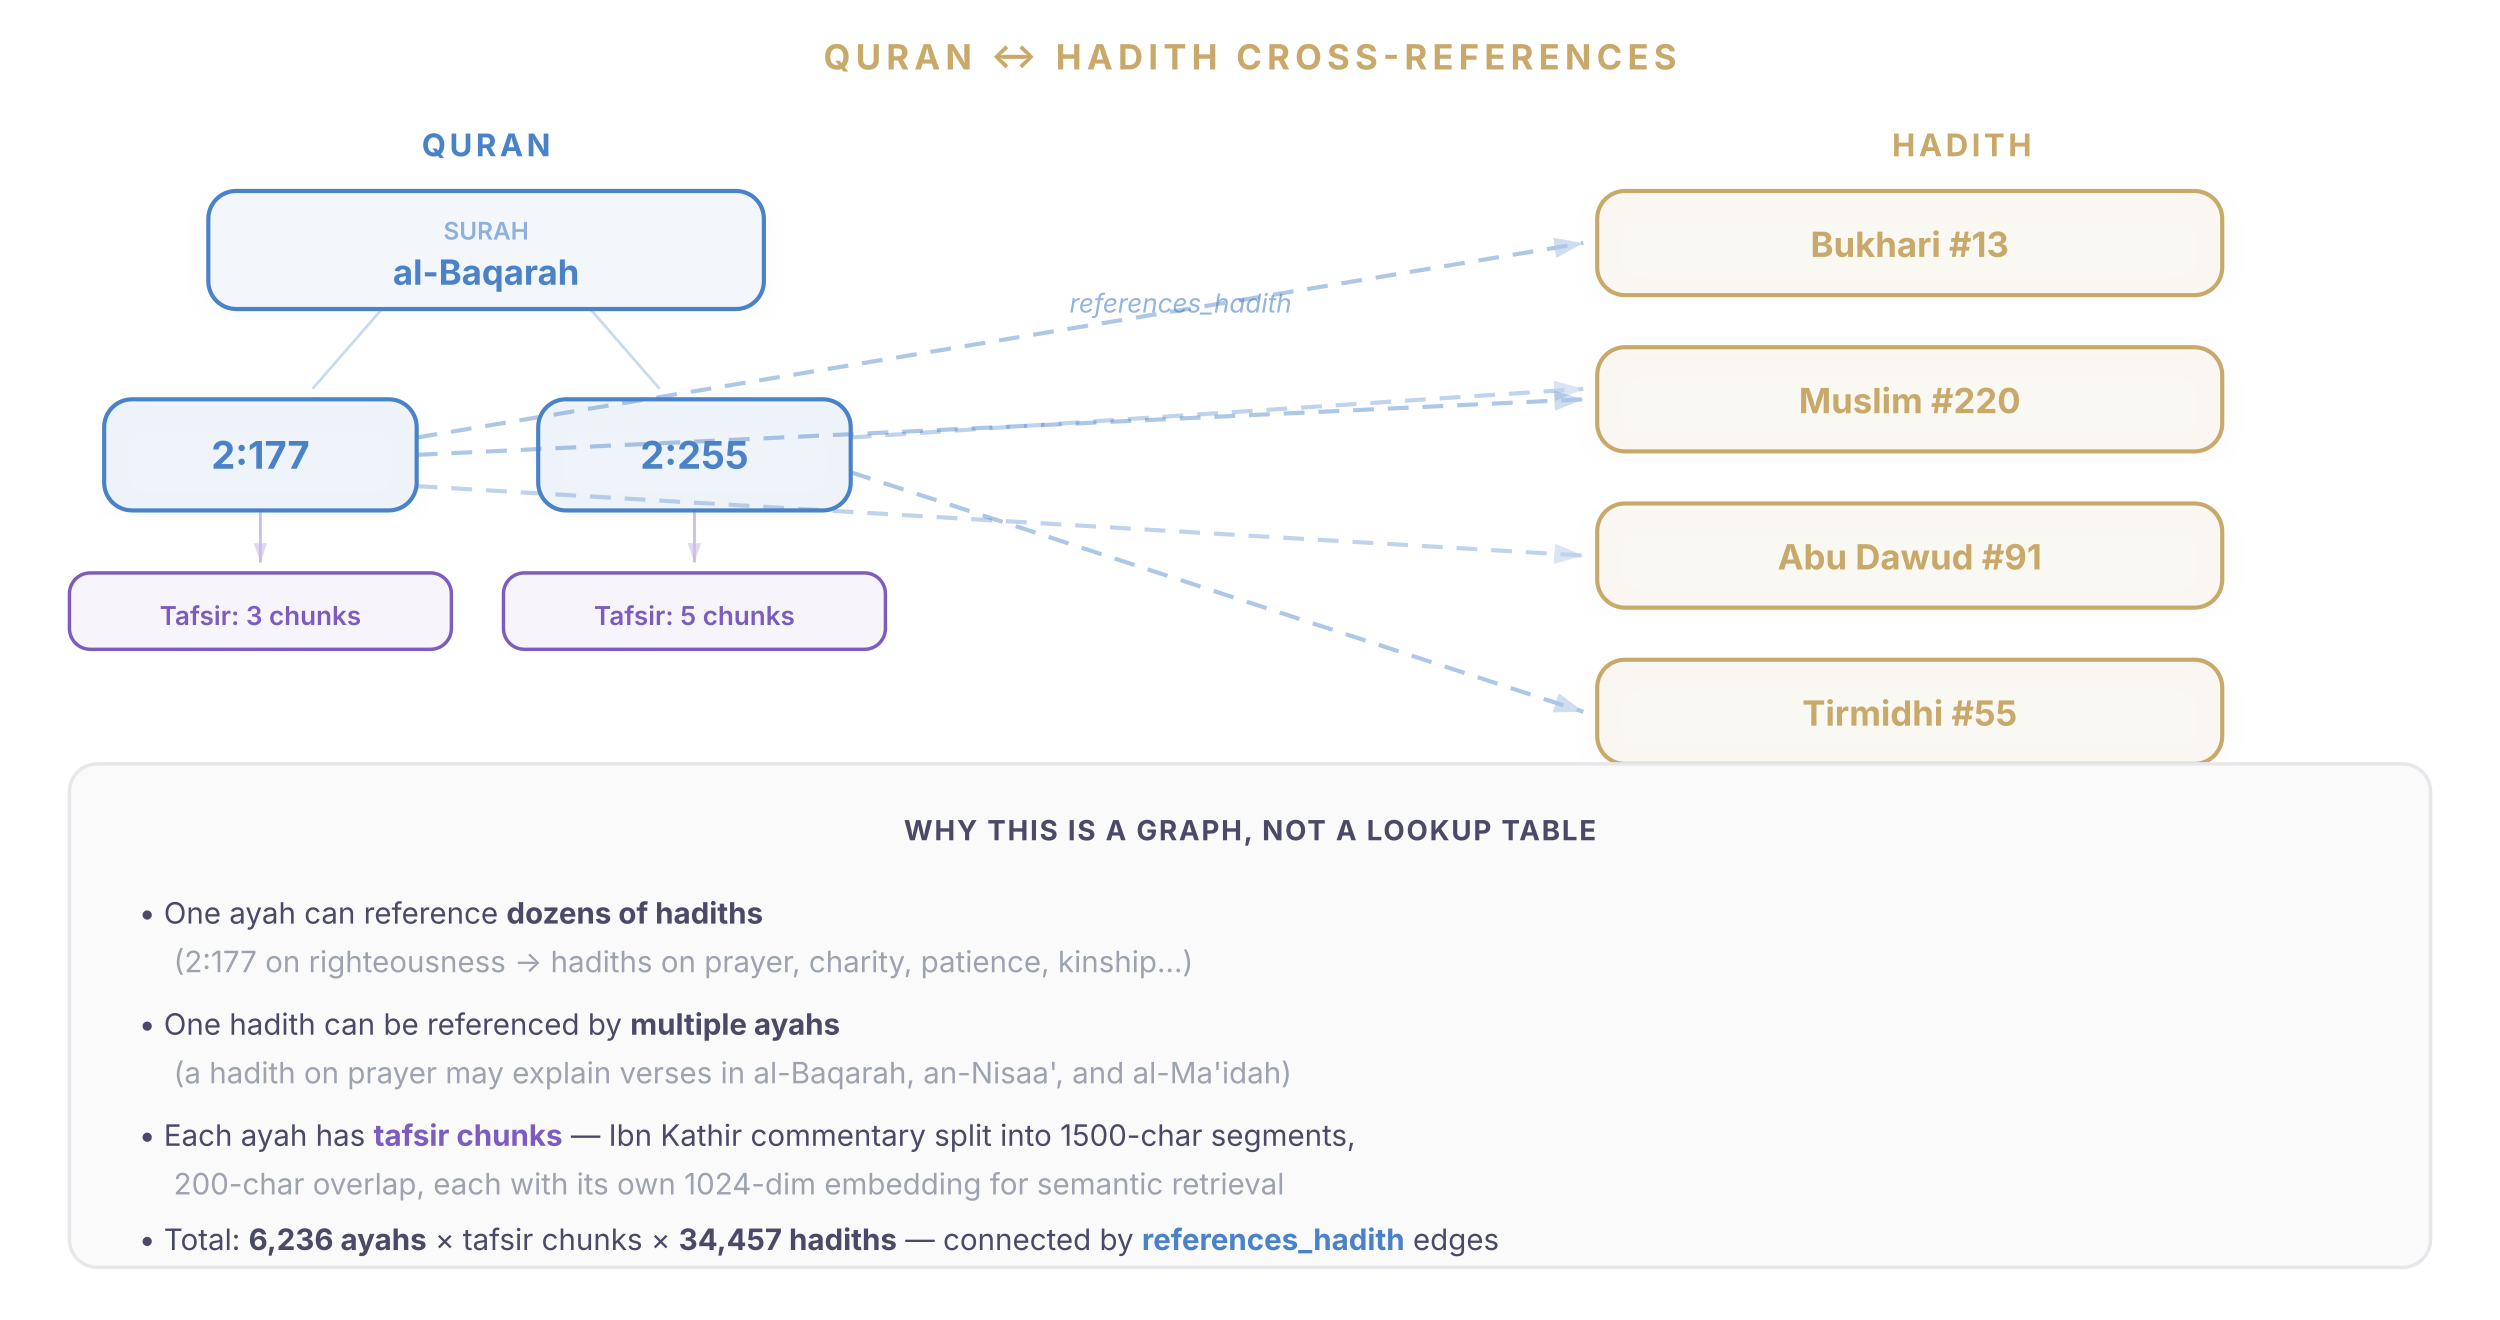
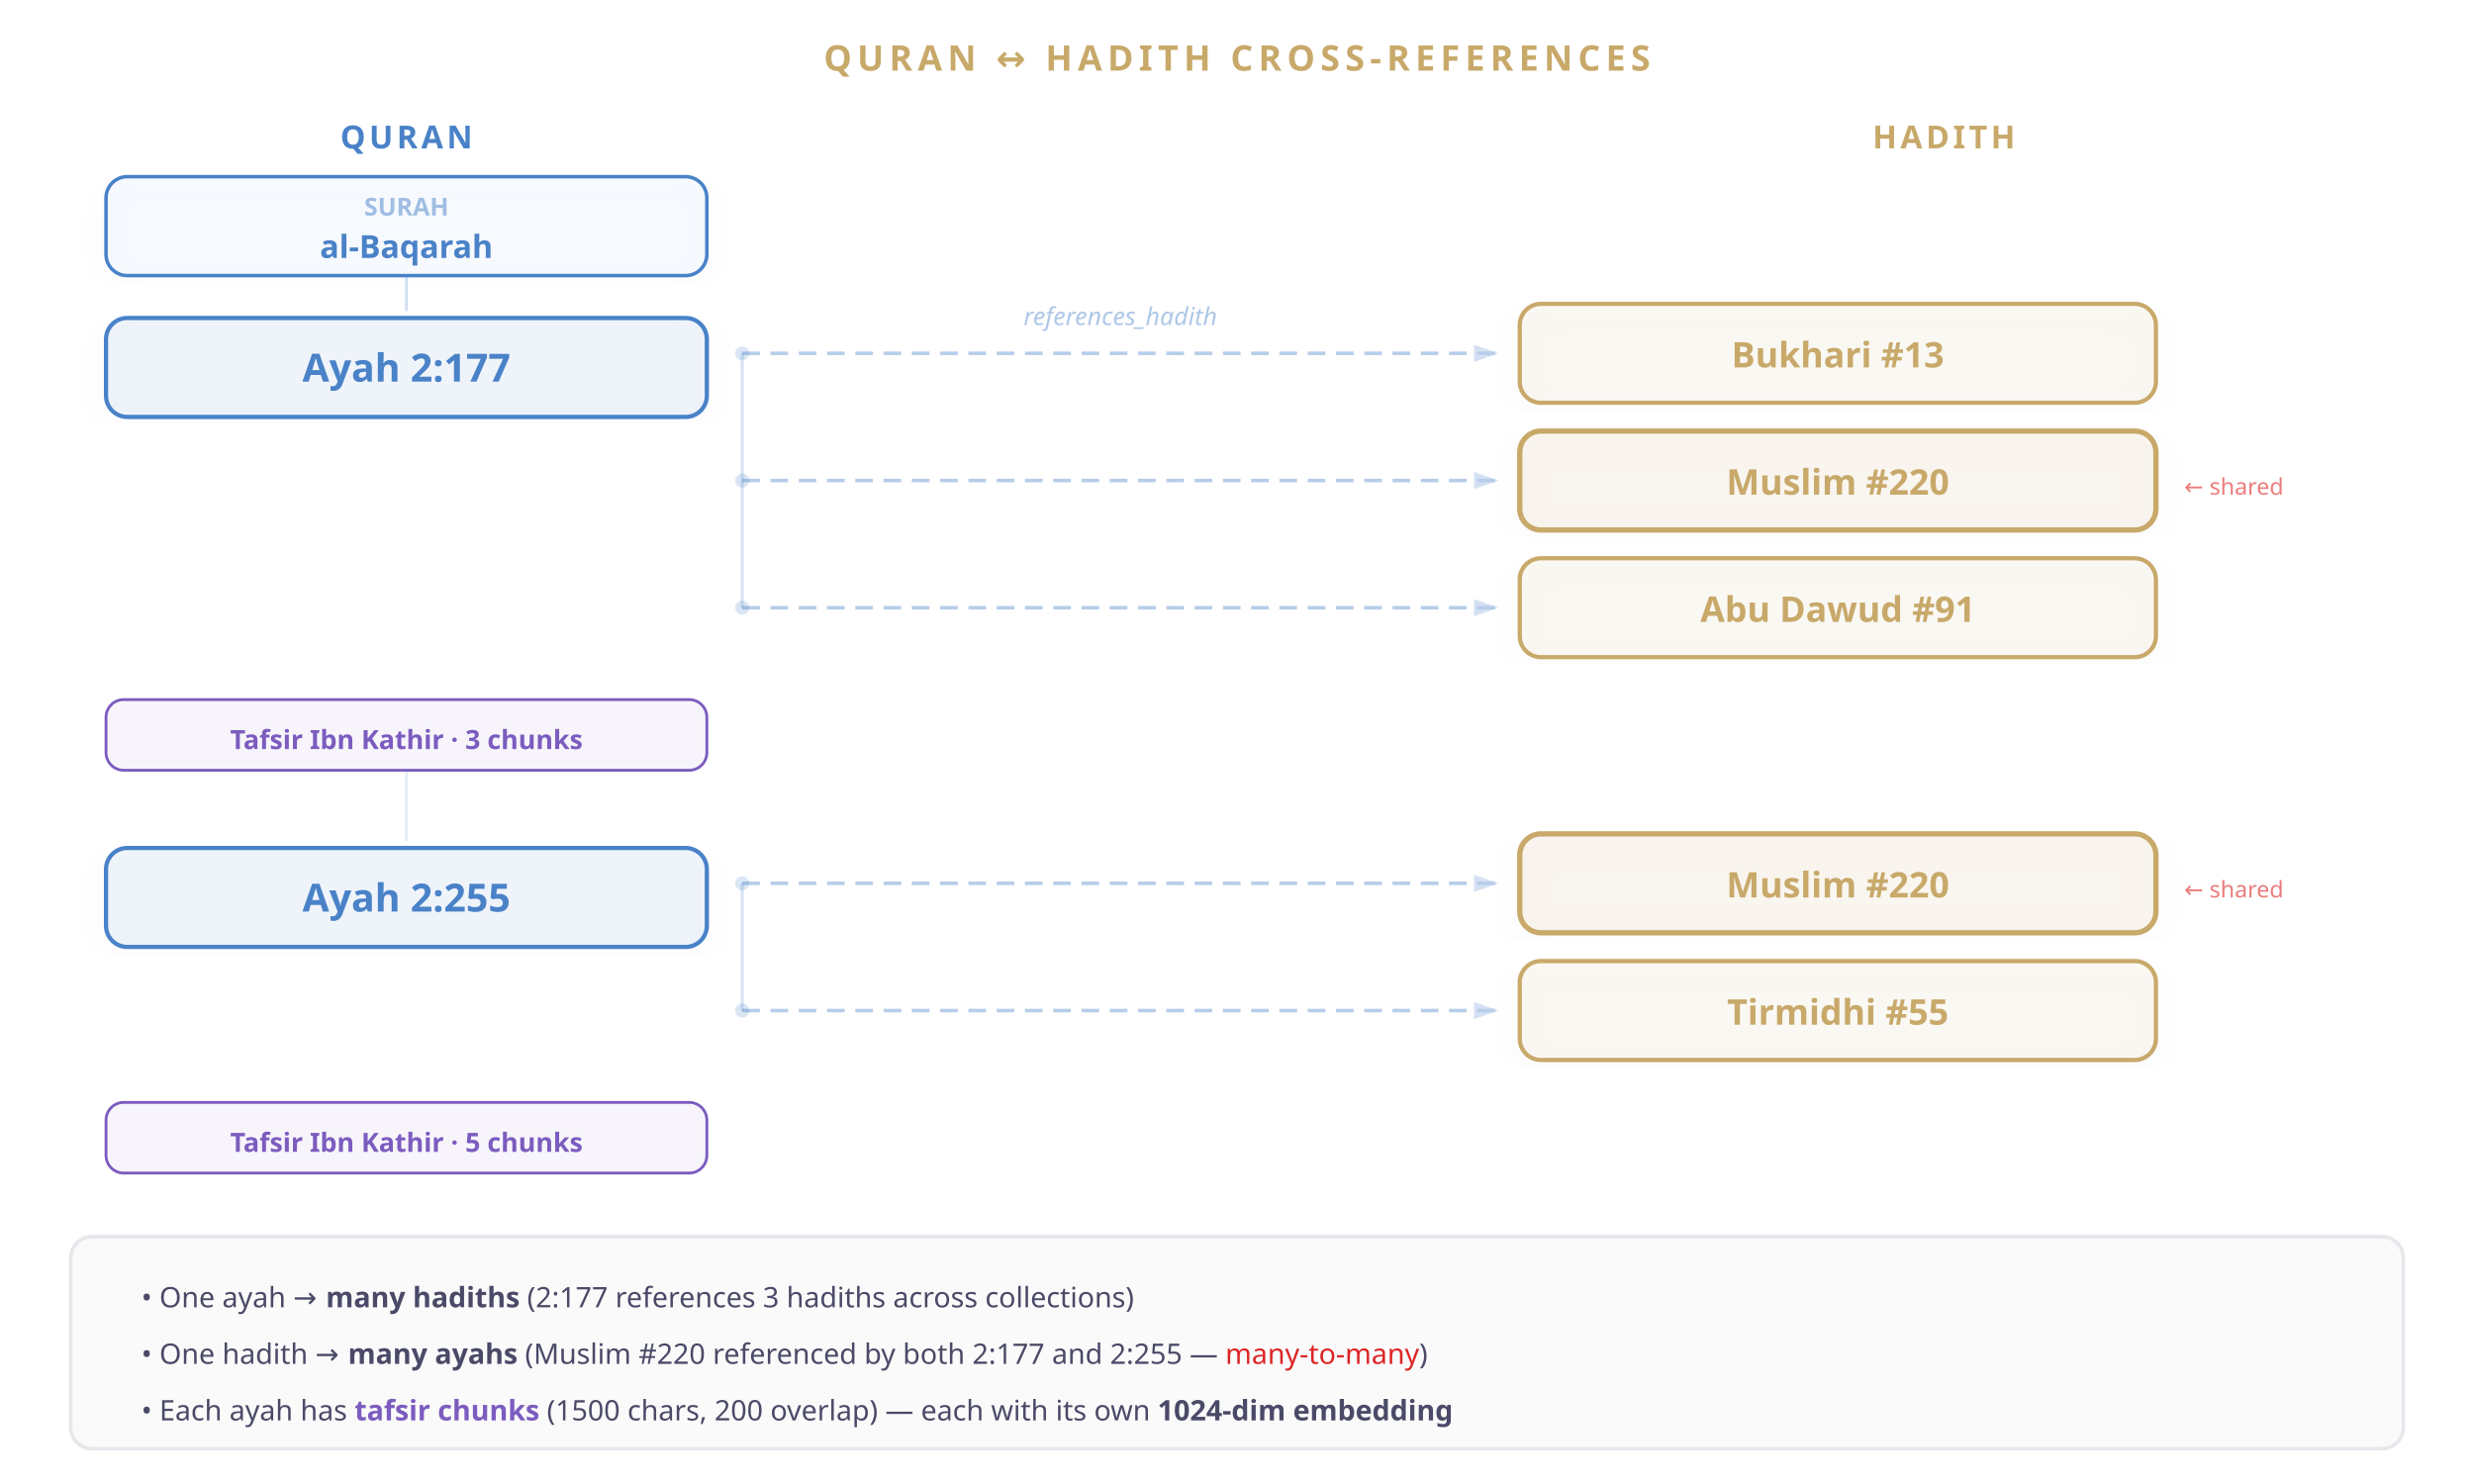
- <svg xmlns="http://www.w3.org/2000/svg" viewBox="0 0 720 380">
+ <svg xmlns="http://www.w3.org/2000/svg" viewBox="0 0 700 420">
  <defs>
    <filter id="shadow" x="-4%" y="-4%" width="108%" height="112%">
      <feDropShadow dx="0" dy="2" stdDeviation="4" flood-color="#000" flood-opacity="0.06" />
    </filter>
    <marker id="ab" viewBox="0 0 10 7" refX="10" refY="3.5" markerWidth="7" markerHeight="5" orient="auto-start-reverse">
      <path d="M 0 0 L 10 3.5 L 0 7 z" fill="#4a82c8" opacity="0.6" />
    </marker>
-     <marker id="at" viewBox="0 0 10 7" refX="10" refY="3.5" markerWidth="7" markerHeight="5" orient="auto-start-reverse">
-       <path d="M 0 0 L 10 3.5 L 0 7 z" fill="#7c5cbf" opacity="0.6" />
-     </marker>
  </defs>
-   <text x="360" y="20" text-anchor="middle" font-family="system-ui, -apple-system, 'Segoe UI', sans-serif" font-size="10" font-weight="700" letter-spacing="1.5" fill="#c8a96a">QURAN ↔ HADITH CROSS-REFERENCES</text>
-   <text x="140" y="45" text-anchor="middle" font-family="system-ui, -apple-system, 'Segoe UI', sans-serif" font-size="9" font-weight="700" fill="#4a82c8" letter-spacing="1">QURAN</text>
-   <rect x="60" y="55" width="160" height="34" rx="8" fill="rgba(74,130,200,0.06)" stroke="#4a82c8" stroke-width="1.2" filter="url(#shadow)" />
-   <text x="140" y="69" text-anchor="middle" font-family="system-ui, -apple-system, 'Segoe UI', sans-serif" font-size="7" font-weight="600" fill="#4a82c8" opacity="0.6">SURAH</text>
-   <text x="140" y="82" text-anchor="middle" font-family="system-ui, -apple-system, 'Segoe UI', sans-serif" font-size="10" font-weight="700" fill="#4a82c8">al-Baqarah</text>
-   <line x1="110" y1="89" x2="90" y2="112" stroke="#4a82c8" stroke-width="0.8" opacity="0.3" />
-   <rect x="30" y="115" width="90" height="32" rx="8" fill="rgba(74,130,200,0.08)" stroke="#4a82c8" stroke-width="1.2" filter="url(#shadow)" />
-   <text x="75" y="135" text-anchor="middle" font-family="system-ui, -apple-system, 'Segoe UI', sans-serif" font-size="11" font-weight="700" fill="#4a82c8">2:177</text>
-   <line x1="170" y1="89" x2="190" y2="112" stroke="#4a82c8" stroke-width="0.8" opacity="0.3" />
-   <rect x="155" y="115" width="90" height="32" rx="8" fill="rgba(74,130,200,0.08)" stroke="#4a82c8" stroke-width="1.2" filter="url(#shadow)" />
-   <text x="200" y="135" text-anchor="middle" font-family="system-ui, -apple-system, 'Segoe UI', sans-serif" font-size="11" font-weight="700" fill="#4a82c8">2:255</text>
-   <line x1="75" y1="147" x2="75" y2="162" stroke="#7c5cbf" stroke-width="0.8" opacity="0.4" marker-end="url(#at)" />
-   <rect x="20" y="165" width="110" height="22" rx="6" fill="rgba(124,92,191,0.06)" stroke="#7c5cbf" stroke-width="1" />
-   <text x="75" y="180" text-anchor="middle" font-family="system-ui, -apple-system, 'Segoe UI', sans-serif" font-size="7.5" font-weight="600" fill="#7c5cbf">Tafsir: 3 chunks</text>
-   <line x1="200" y1="147" x2="200" y2="162" stroke="#7c5cbf" stroke-width="0.8" opacity="0.4" marker-end="url(#at)" />
-   <rect x="145" y="165" width="110" height="22" rx="6" fill="rgba(124,92,191,0.06)" stroke="#7c5cbf" stroke-width="1" />
-   <text x="200" y="180" text-anchor="middle" font-family="system-ui, -apple-system, 'Segoe UI', sans-serif" font-size="7.5" font-weight="600" fill="#7c5cbf">Tafsir: 5 chunks</text>
-   <text x="565" y="45" text-anchor="middle" font-family="system-ui, -apple-system, 'Segoe UI', sans-serif" font-size="9" font-weight="700" fill="#c8a96a" letter-spacing="1">HADITH</text>
-   <rect x="460" y="55" width="180" height="30" rx="8" fill="rgba(200,169,106,0.08)" stroke="#c8a96a" stroke-width="1.2" filter="url(#shadow)" />
-   <text x="550" y="74" text-anchor="middle" font-family="system-ui, -apple-system, 'Segoe UI', sans-serif" font-size="10" font-weight="700" fill="#c8a96a">Bukhari #13</text>
-   <rect x="460" y="100" width="180" height="30" rx="8" fill="rgba(200,169,106,0.08)" stroke="#c8a96a" stroke-width="1.2" filter="url(#shadow)" />
-   <text x="550" y="119" text-anchor="middle" font-family="system-ui, -apple-system, 'Segoe UI', sans-serif" font-size="10" font-weight="700" fill="#c8a96a">Muslim #220</text>
-   <rect x="460" y="145" width="180" height="30" rx="8" fill="rgba(200,169,106,0.08)" stroke="#c8a96a" stroke-width="1.2" filter="url(#shadow)" />
-   <text x="550" y="164" text-anchor="middle" font-family="system-ui, -apple-system, 'Segoe UI', sans-serif" font-size="10" font-weight="700" fill="#c8a96a">Abu Dawud #91</text>
-   <rect x="460" y="190" width="180" height="30" rx="8" fill="rgba(200,169,106,0.08)" stroke="#c8a96a" stroke-width="1.2" filter="url(#shadow)" />
-   <text x="550" y="209" text-anchor="middle" font-family="system-ui, -apple-system, 'Segoe UI', sans-serif" font-size="10" font-weight="700" fill="#c8a96a">Tirmidhi #55</text>
-   <line x1="120" y1="126" x2="456" y2="70" stroke="#4a82c8" stroke-width="1.2" stroke-dasharray="6,4" opacity="0.45" marker-end="url(#ab)" />
-   <line x1="120" y1="131" x2="456" y2="115" stroke="#4a82c8" stroke-width="1.2" stroke-dasharray="6,4" opacity="0.45" marker-end="url(#ab)" />
-   <line x1="120" y1="140" x2="456" y2="160" stroke="#4a82c8" stroke-width="1.2" stroke-dasharray="6,4" opacity="0.35" marker-end="url(#ab)" />
-   <line x1="245" y1="126" x2="456" y2="112" stroke="#4a82c8" stroke-width="1.2" stroke-dasharray="6,4" opacity="0.35" marker-end="url(#ab)" />
-   <line x1="245" y1="136" x2="456" y2="205" stroke="#4a82c8" stroke-width="1.2" stroke-dasharray="6,4" opacity="0.45" marker-end="url(#ab)" />
-   <text x="340" y="90" text-anchor="middle" font-family="system-ui, -apple-system, 'Segoe UI', sans-serif" font-size="7.5" font-style="italic" fill="#4a82c8" opacity="0.6">references_hadith</text>
-   <rect x="20" y="220" width="680" height="145" rx="8" fill="#fafafa" stroke="#e5e7eb" stroke-width="1" />
-   <text x="360" y="242" text-anchor="middle" font-family="system-ui, -apple-system, 'Segoe UI', sans-serif" font-size="8" font-weight="700" fill="#4a4a68" letter-spacing="0.5">WHY THIS IS A GRAPH, NOT A LOOKUP TABLE</text>
-   <text x="40" y="266" font-family="system-ui, -apple-system, 'Segoe UI', sans-serif" font-size="8.5" fill="#4a4a68">
-     <tspan x="40" dy="0">• One ayah can reference <tspan font-weight="700">dozens of hadiths</tspan>
-     </tspan>
-     <tspan x="50" dy="14" fill="#9ca3af">(2:177 on righteousness → hadiths on prayer, charity, patience, kinship...)</tspan>
-   </text>
-   <text x="40" y="298" font-family="system-ui, -apple-system, 'Segoe UI', sans-serif" font-size="8.5" fill="#4a4a68">
-     <tspan x="40" dy="0">• One hadith can be referenced by <tspan font-weight="700">multiple ayahs</tspan>
-     </tspan>
-     <tspan x="50" dy="14" fill="#9ca3af">(a hadith on prayer may explain verses in al-Baqarah, an-Nisaa', and al-Ma'idah)</tspan>
-   </text>
-   <text x="40" y="330" font-family="system-ui, -apple-system, 'Segoe UI', sans-serif" font-size="8.5" fill="#4a4a68">
-     <tspan x="40" dy="0">• Each ayah has <tspan font-weight="700" fill="#7c5cbf">tafsir chunks</tspan> — Ibn Kathir commentary split into 1500-char segments,</tspan>
-     <tspan x="50" dy="14" fill="#9ca3af">200-char overlap, each with its own 1024-dim embedding for semantic retrieval</tspan>
-   </text>
-   <text x="40" y="360" font-family="system-ui, -apple-system, 'Segoe UI', sans-serif" font-size="8.5" fill="#4a4a68">
-     • Total: <tspan font-weight="700">6,236 ayahs</tspan> × tafsir chunks × <tspan font-weight="700">34,457 hadiths</tspan> — connected by <tspan font-weight="700" fill="#4a82c8">references_hadith</tspan> edges
+   <text x="350" y="20" text-anchor="middle" font-family="system-ui, sans-serif" font-size="10" font-weight="700" letter-spacing="1.5" fill="#c8a96a">QURAN ↔ HADITH CROSS-REFERENCES</text>
+   <text x="115" y="42" text-anchor="middle" font-family="system-ui, sans-serif" font-size="9" font-weight="700" fill="#4a82c8" letter-spacing="1">QURAN</text>
+   <text x="550" y="42" text-anchor="middle" font-family="system-ui, sans-serif" font-size="9" font-weight="700" fill="#c8a96a" letter-spacing="1">HADITH</text>
+   <rect x="30" y="50" width="170" height="28" rx="6" fill="rgba(74,130,200,0.05)" stroke="#4a82c8" stroke-width="1" filter="url(#shadow)" />
+   <text x="115" y="61" text-anchor="middle" font-family="system-ui, sans-serif" font-size="7" font-weight="600" fill="#4a82c8" opacity="0.5">SURAH</text>
+   <text x="115" y="73" text-anchor="middle" font-family="system-ui, sans-serif" font-size="9" font-weight="700" fill="#4a82c8">al-Baqarah</text>
+   <line x1="115" y1="78" x2="115" y2="88" stroke="#4a82c8" stroke-width="0.8" opacity="0.25" />
+   <rect x="30" y="90" width="170" height="28" rx="6" fill="rgba(74,130,200,0.08)" stroke="#4a82c8" stroke-width="1.2" filter="url(#shadow)" />
+   <text x="115" y="108" text-anchor="middle" font-family="system-ui, sans-serif" font-size="11" font-weight="700" fill="#4a82c8">Ayah 2:177</text>
+   <line x1="210" y1="100" x2="210" y2="172" stroke="#4a82c8" stroke-width="1" opacity="0.2" />
+   <circle cx="210" cy="100" r="2" fill="#4a82c8" opacity="0.2" />
+   <circle cx="210" cy="136" r="2" fill="#4a82c8" opacity="0.2" />
+   <circle cx="210" cy="172" r="2" fill="#4a82c8" opacity="0.2" />
+   <line x1="210" y1="100" x2="424" y2="100" stroke="#4a82c8" stroke-width="1" stroke-dasharray="5,3" opacity="0.4" marker-end="url(#ab)" />
+   <rect x="430" y="86" width="180" height="28" rx="6" fill="rgba(200,169,106,0.08)" stroke="#c8a96a" stroke-width="1.2" filter="url(#shadow)" />
+   <text x="520" y="104" text-anchor="middle" font-family="system-ui, sans-serif" font-size="10" font-weight="700" fill="#c8a96a">Bukhari #13</text>
+   <line x1="210" y1="136" x2="424" y2="136" stroke="#4a82c8" stroke-width="1" stroke-dasharray="5,3" opacity="0.4" marker-end="url(#ab)" />
+   <rect x="430" y="122" width="180" height="28" rx="6" fill="rgba(200,169,106,0.1)" stroke="#c8a96a" stroke-width="1.5" filter="url(#shadow)" />
+   <text x="520" y="140" text-anchor="middle" font-family="system-ui, sans-serif" font-size="10" font-weight="700" fill="#c8a96a">Muslim #220</text>
+   <text x="618" y="140" font-family="system-ui, sans-serif" font-size="6.5" fill="#dc2626" opacity="0.6">← shared</text>
+   <line x1="210" y1="172" x2="424" y2="172" stroke="#4a82c8" stroke-width="1" stroke-dasharray="5,3" opacity="0.4" marker-end="url(#ab)" />
+   <rect x="430" y="158" width="180" height="28" rx="6" fill="rgba(200,169,106,0.08)" stroke="#c8a96a" stroke-width="1.2" filter="url(#shadow)" />
+   <text x="520" y="176" text-anchor="middle" font-family="system-ui, sans-serif" font-size="10" font-weight="700" fill="#c8a96a">Abu Dawud #91</text>
+   <text x="317" y="92" text-anchor="middle" font-family="system-ui, sans-serif" font-size="7" font-style="italic" fill="#4a82c8" opacity="0.45">references_hadith</text>
+   <rect x="30" y="198" width="170" height="20" rx="5" fill="rgba(124,92,191,0.06)" stroke="#7c5cbf" stroke-width="0.8" />
+   <text x="115" y="212" text-anchor="middle" font-family="system-ui, sans-serif" font-size="7.5" font-weight="600" fill="#7c5cbf">Tafsir Ibn Kathir · 3 chunks</text>
+   <line x1="115" y1="218" x2="115" y2="238" stroke="#4a82c8" stroke-width="0.8" opacity="0.15" />
+   <rect x="30" y="240" width="170" height="28" rx="6" fill="rgba(74,130,200,0.08)" stroke="#4a82c8" stroke-width="1.2" filter="url(#shadow)" />
+   <text x="115" y="258" text-anchor="middle" font-family="system-ui, sans-serif" font-size="11" font-weight="700" fill="#4a82c8">Ayah 2:255</text>
+   <line x1="210" y1="250" x2="210" y2="286" stroke="#4a82c8" stroke-width="1" opacity="0.2" />
+   <circle cx="210" cy="250" r="2" fill="#4a82c8" opacity="0.2" />
+   <circle cx="210" cy="286" r="2" fill="#4a82c8" opacity="0.2" />
+   <line x1="210" y1="250" x2="424" y2="250" stroke="#4a82c8" stroke-width="1" stroke-dasharray="5,3" opacity="0.4" marker-end="url(#ab)" />
+   <rect x="430" y="236" width="180" height="28" rx="6" fill="rgba(200,169,106,0.1)" stroke="#c8a96a" stroke-width="1.5" filter="url(#shadow)" />
+   <text x="520" y="254" text-anchor="middle" font-family="system-ui, sans-serif" font-size="10" font-weight="700" fill="#c8a96a">Muslim #220</text>
+   <text x="618" y="254" font-family="system-ui, sans-serif" font-size="6.5" fill="#dc2626" opacity="0.6">← shared</text>
+   <line x1="210" y1="286" x2="424" y2="286" stroke="#4a82c8" stroke-width="1" stroke-dasharray="5,3" opacity="0.4" marker-end="url(#ab)" />
+   <rect x="430" y="272" width="180" height="28" rx="6" fill="rgba(200,169,106,0.08)" stroke="#c8a96a" stroke-width="1.2" filter="url(#shadow)" />
+   <text x="520" y="290" text-anchor="middle" font-family="system-ui, sans-serif" font-size="10" font-weight="700" fill="#c8a96a">Tirmidhi #55</text>
+   <rect x="30" y="312" width="170" height="20" rx="5" fill="rgba(124,92,191,0.06)" stroke="#7c5cbf" stroke-width="0.8" />
+   <text x="115" y="326" text-anchor="middle" font-family="system-ui, sans-serif" font-size="7.5" font-weight="600" fill="#7c5cbf">Tafsir Ibn Kathir · 5 chunks</text>
+   <rect x="20" y="350" width="660" height="60" rx="6" fill="#fafafa" stroke="#e5e7eb" stroke-width="1" />
+   <text x="40" y="370" font-family="system-ui, sans-serif" font-size="8" fill="#4a4a68">• One ayah → <tspan font-weight="700">many hadiths</tspan> (2:177 references 3 hadiths across collections)</text>
+   <text x="40" y="386" font-family="system-ui, sans-serif" font-size="8" fill="#4a4a68">• One hadith → <tspan font-weight="700">many ayahs</tspan> (Muslim #220 referenced by both 2:177 and 2:255 — <tspan fill="#dc2626">many-to-many</tspan>)</text>
+   <text x="40" y="402" font-family="system-ui, sans-serif" font-size="8" fill="#4a4a68">• Each ayah has <tspan font-weight="700" fill="#7c5cbf">tafsir chunks</tspan> (1500 chars, 200 overlap) — each with its own <tspan font-weight="700">1024-dim embedding</tspan>
  </text>
</svg>
